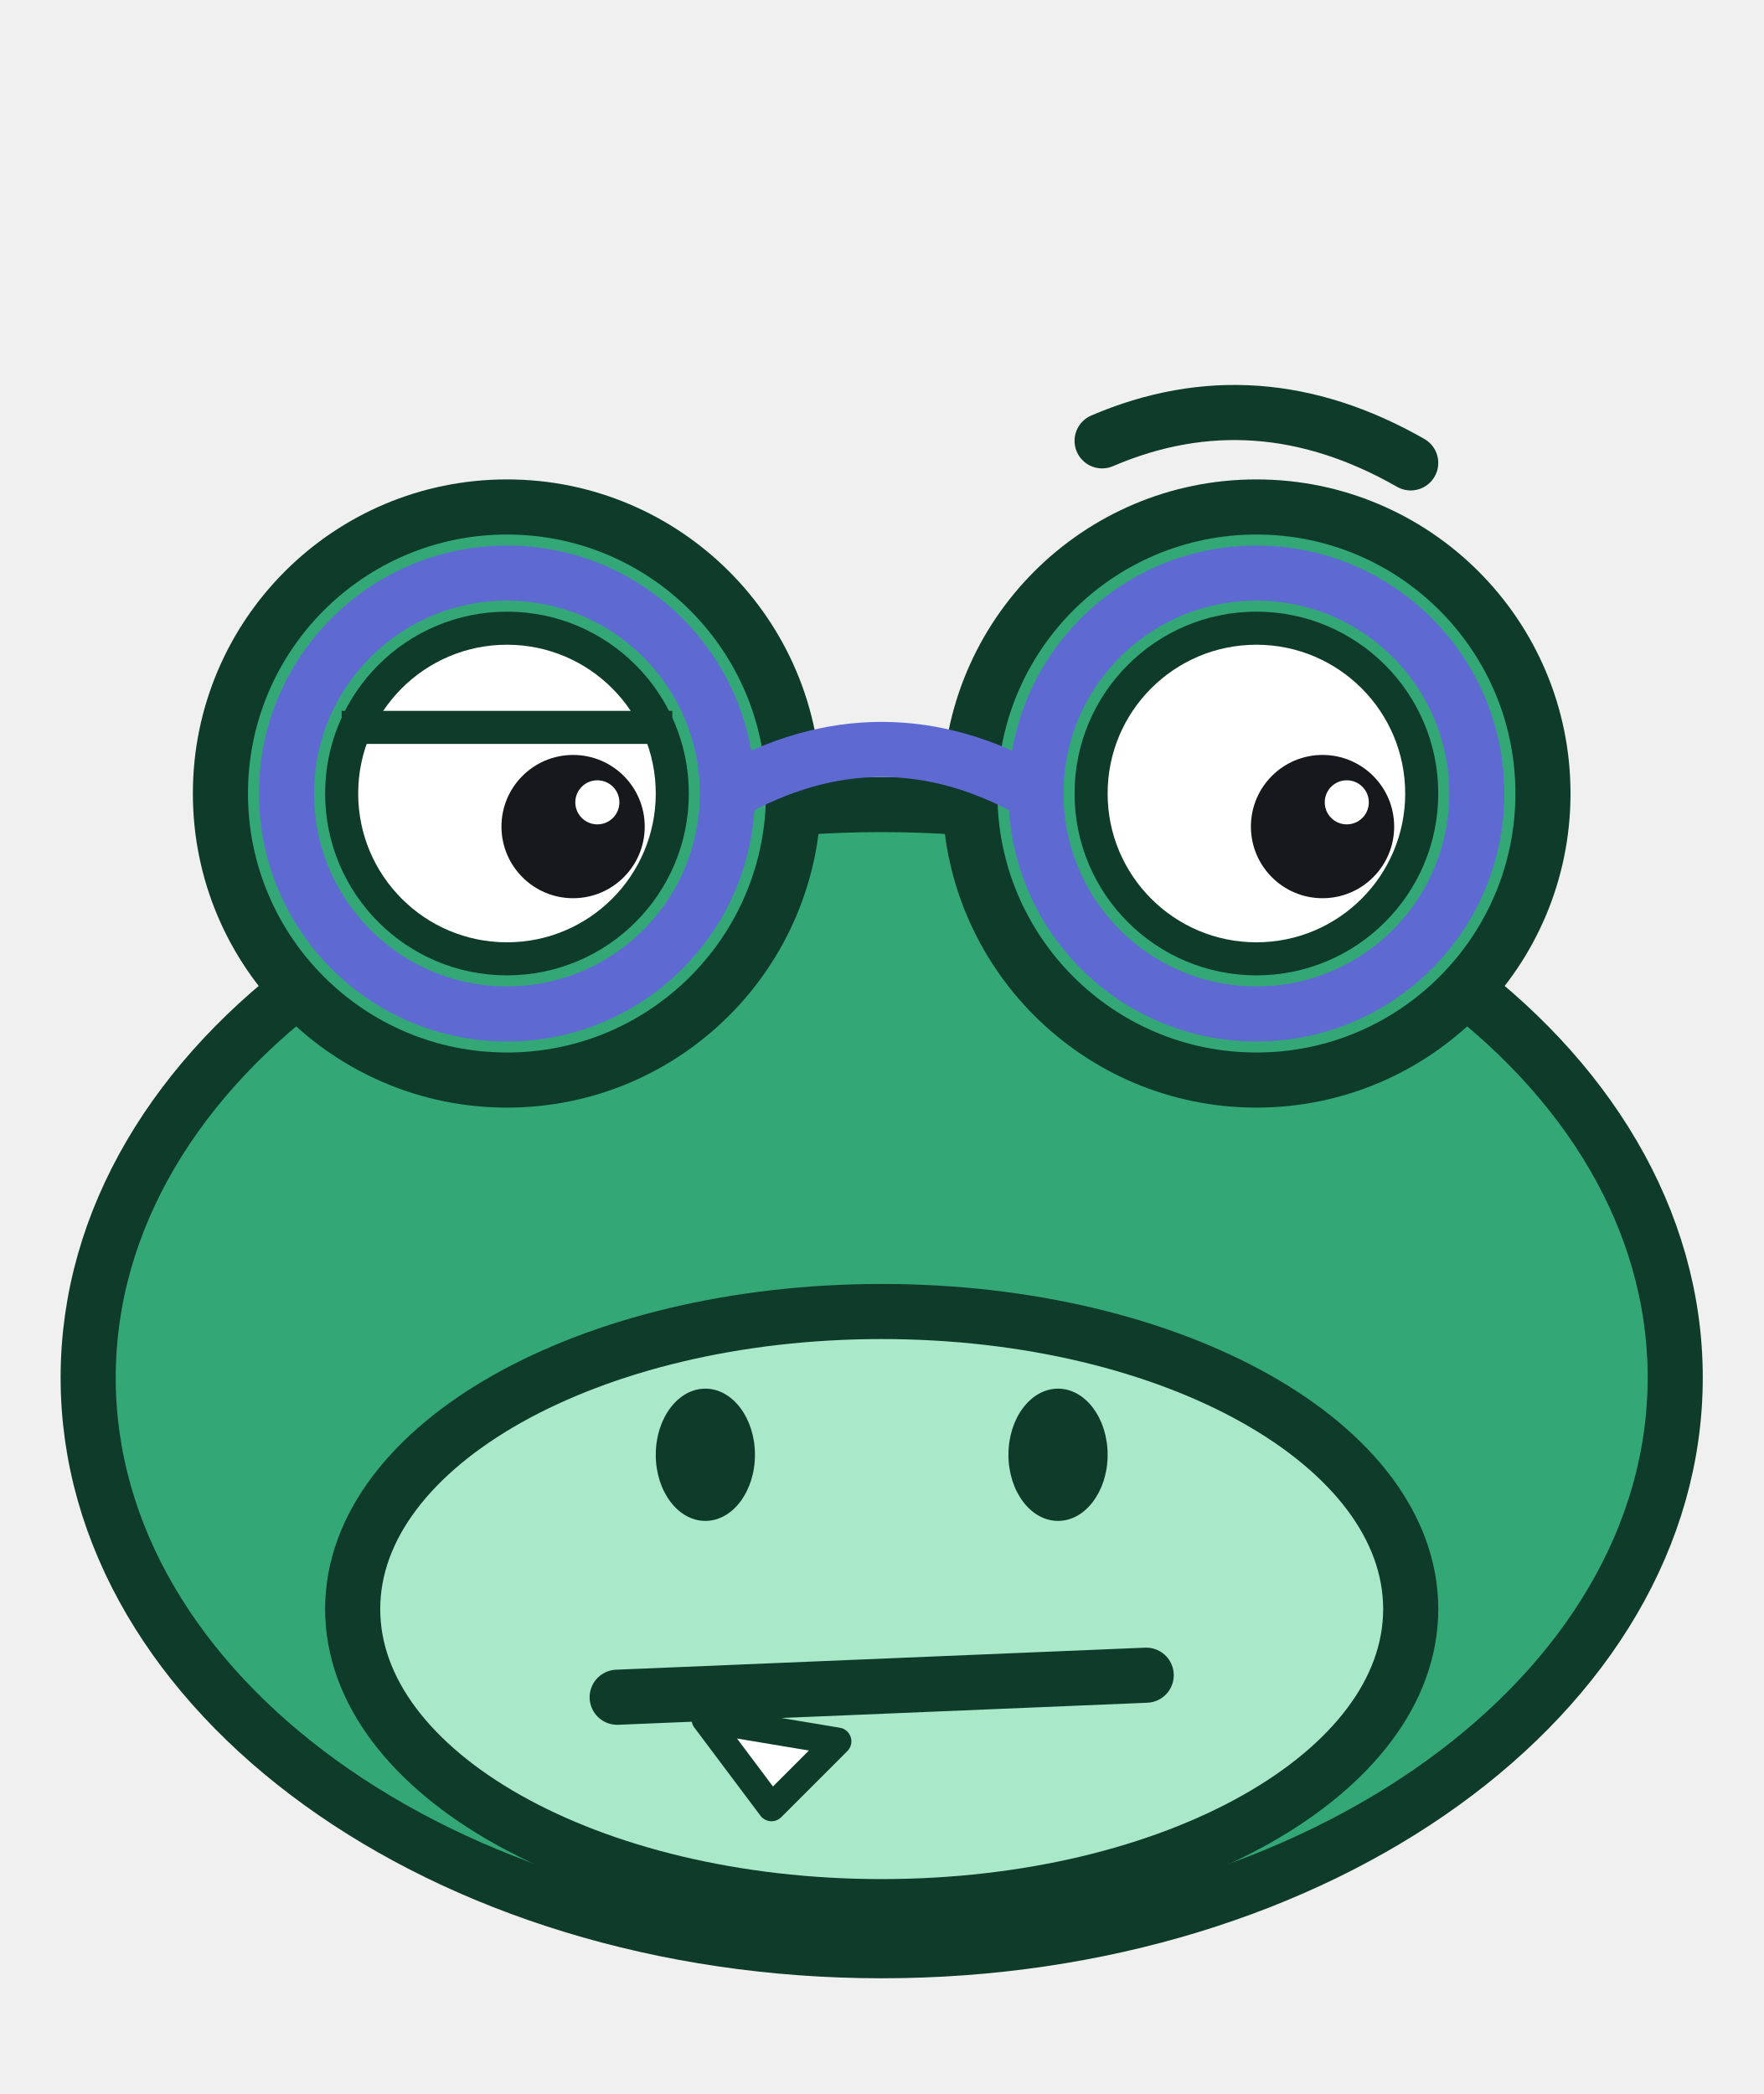
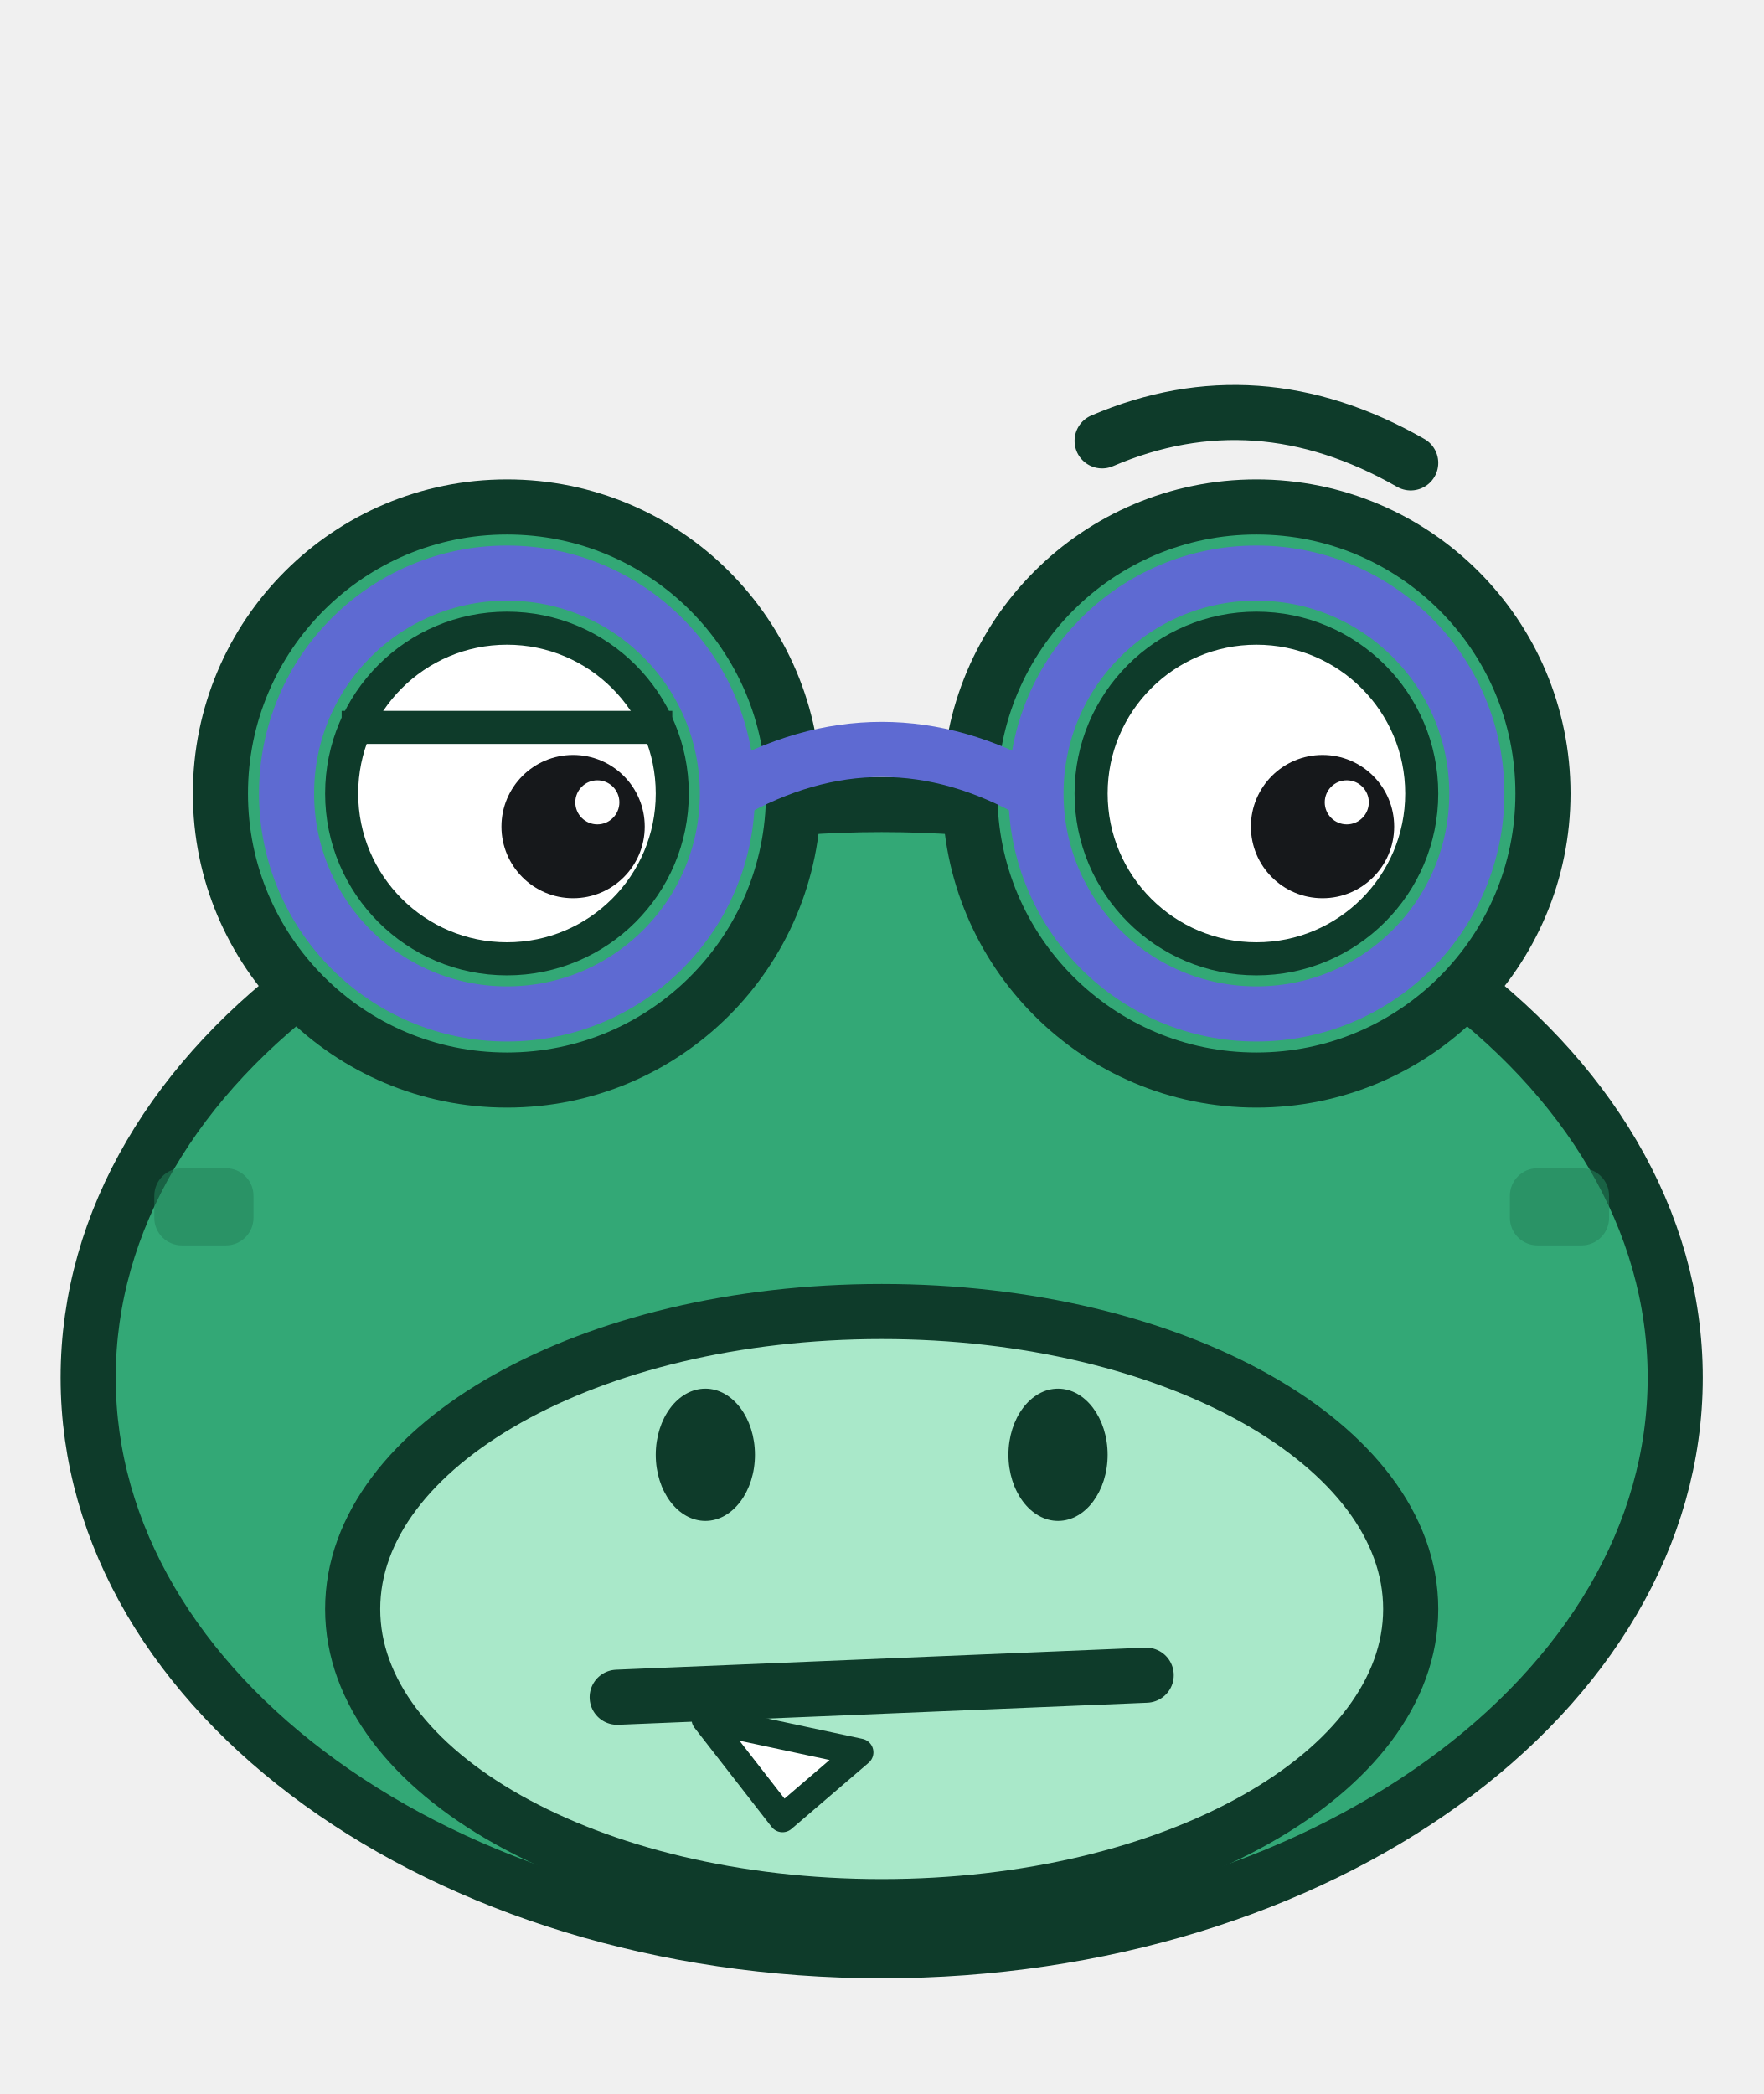
<svg xmlns="http://www.w3.org/2000/svg" viewBox="0 0 160 190" fill="none">
  <g transform="translate(-40 20)">
    <ellipse cx="120" cy="105" rx="72" ry="52" fill="#33A876" stroke="#0E3B2A" stroke-width="5" />
+     <rect x="54" y="86" width="9" height="7" rx="2.5" fill="#22815A" opacity="0.55" />
+     <rect x="177" y="86" width="9" height="7" rx="2.5" fill="#22815A" opacity="0.55" />
    <ellipse cx="120" cy="126" rx="48" ry="27" fill="#A9E8C9" stroke="#0E3B2A" stroke-width="5" />
    <ellipse cx="104" cy="112" rx="4.5" ry="6" fill="#0E3B2A" />
    <ellipse cx="136" cy="112" rx="4.5" ry="6" fill="#0E3B2A" />
    <path d="M 96 134 L 144 132" stroke="#0E3B2A" stroke-width="5" stroke-linecap="round" />
-     <path d="M 104 136 l 6 8 l 6 -6 Z" fill="#FFFFFF" stroke="#0E3B2A" stroke-width="2.5" stroke-linejoin="round" />
+     <path d="M 104 136 l 7 9 l 7 -6 Z" fill="#FFFFFF" stroke="#0E3B2A" stroke-width="2.5" stroke-linejoin="round" />
    <circle cx="86" cy="52" r="26" fill="#33A876" stroke="#0E3B2A" stroke-width="5" />
    <circle cx="86" cy="52" r="15" fill="#FFFFFF" stroke="#0E3B2A" stroke-width="3" />
    <circle cx="92" cy="55" r="6.5" fill="#16181B" />
    <circle cx="94.2" cy="52.8" r="2" fill="#FFFFFF" />
    <path d="M 70 46 A 16 16 0 0 1 102 46 L 102 36 A 26 26 0 0 0 70 36 Z" fill="#33A876" />
    <line x1="71" y1="46" x2="101" y2="46" stroke="#0E3B2A" stroke-width="3" />
    <circle cx="154" cy="52" r="26" fill="#33A876" stroke="#0E3B2A" stroke-width="5" />
    <circle cx="154" cy="52" r="15" fill="#FFFFFF" stroke="#0E3B2A" stroke-width="3" />
    <circle cx="160" cy="55" r="6.5" fill="#16181B" />
    <circle cx="162.2" cy="52.8" r="2" fill="#FFFFFF" />
-     <circle cx="86" cy="52" r="20" fill="none" fill-opacity="0.92" stroke="#5E6AD2" stroke-width="5" />
-     <circle cx="154" cy="52" r="20" fill="none" fill-opacity="0.92" stroke="#5E6AD2" stroke-width="5" />
-     <path d="M 106 52 Q 120 44 134 52" stroke="#5E6AD2" stroke-width="5" fill="none" />
+     <circle cx="86" cy="52" r="20" fill="none" stroke="#5E6AD2" stroke-width="5" />
+     <circle cx="154" cy="52" r="20" fill="none" stroke="#5E6AD2" stroke-width="5" />
+     <path d="M 106 52 Q 120.0 44 134 52" stroke="#5E6AD2" stroke-width="5" fill="none" />
    <path d="M 140 20 Q 154 14 168 22" stroke="#0E3B2A" stroke-width="5" stroke-linecap="round" fill="none" />
  </g>
</svg>
